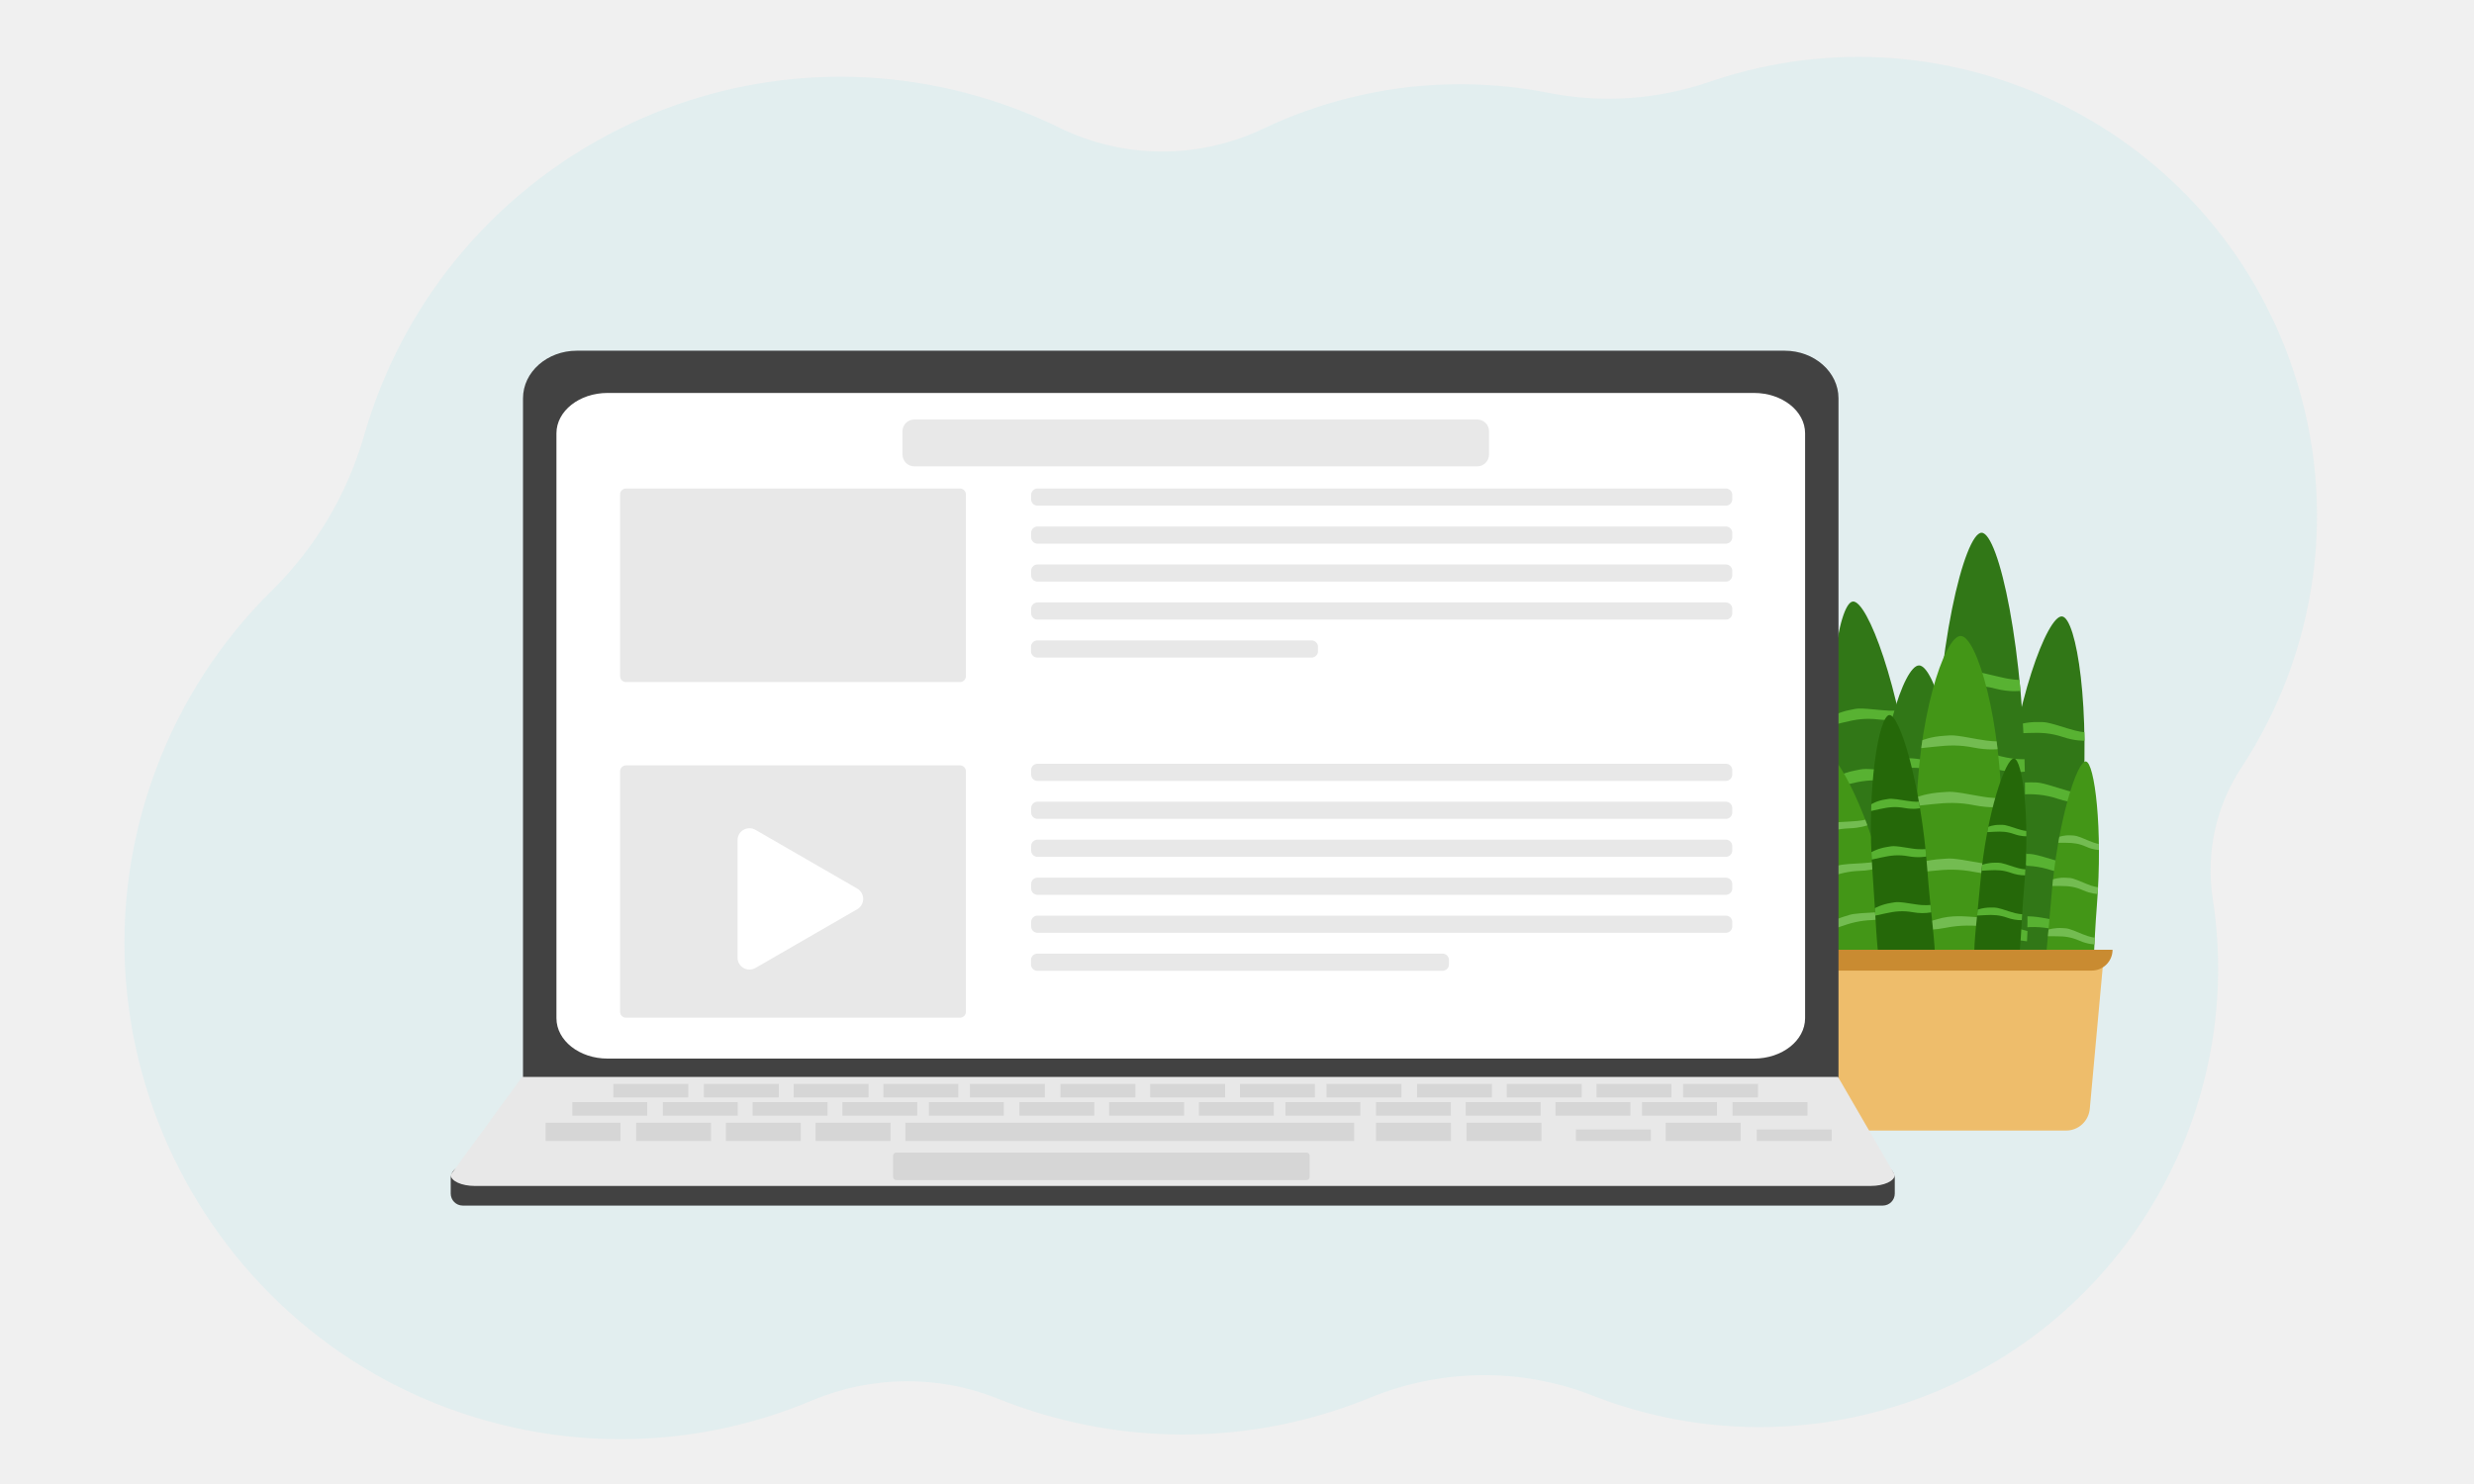
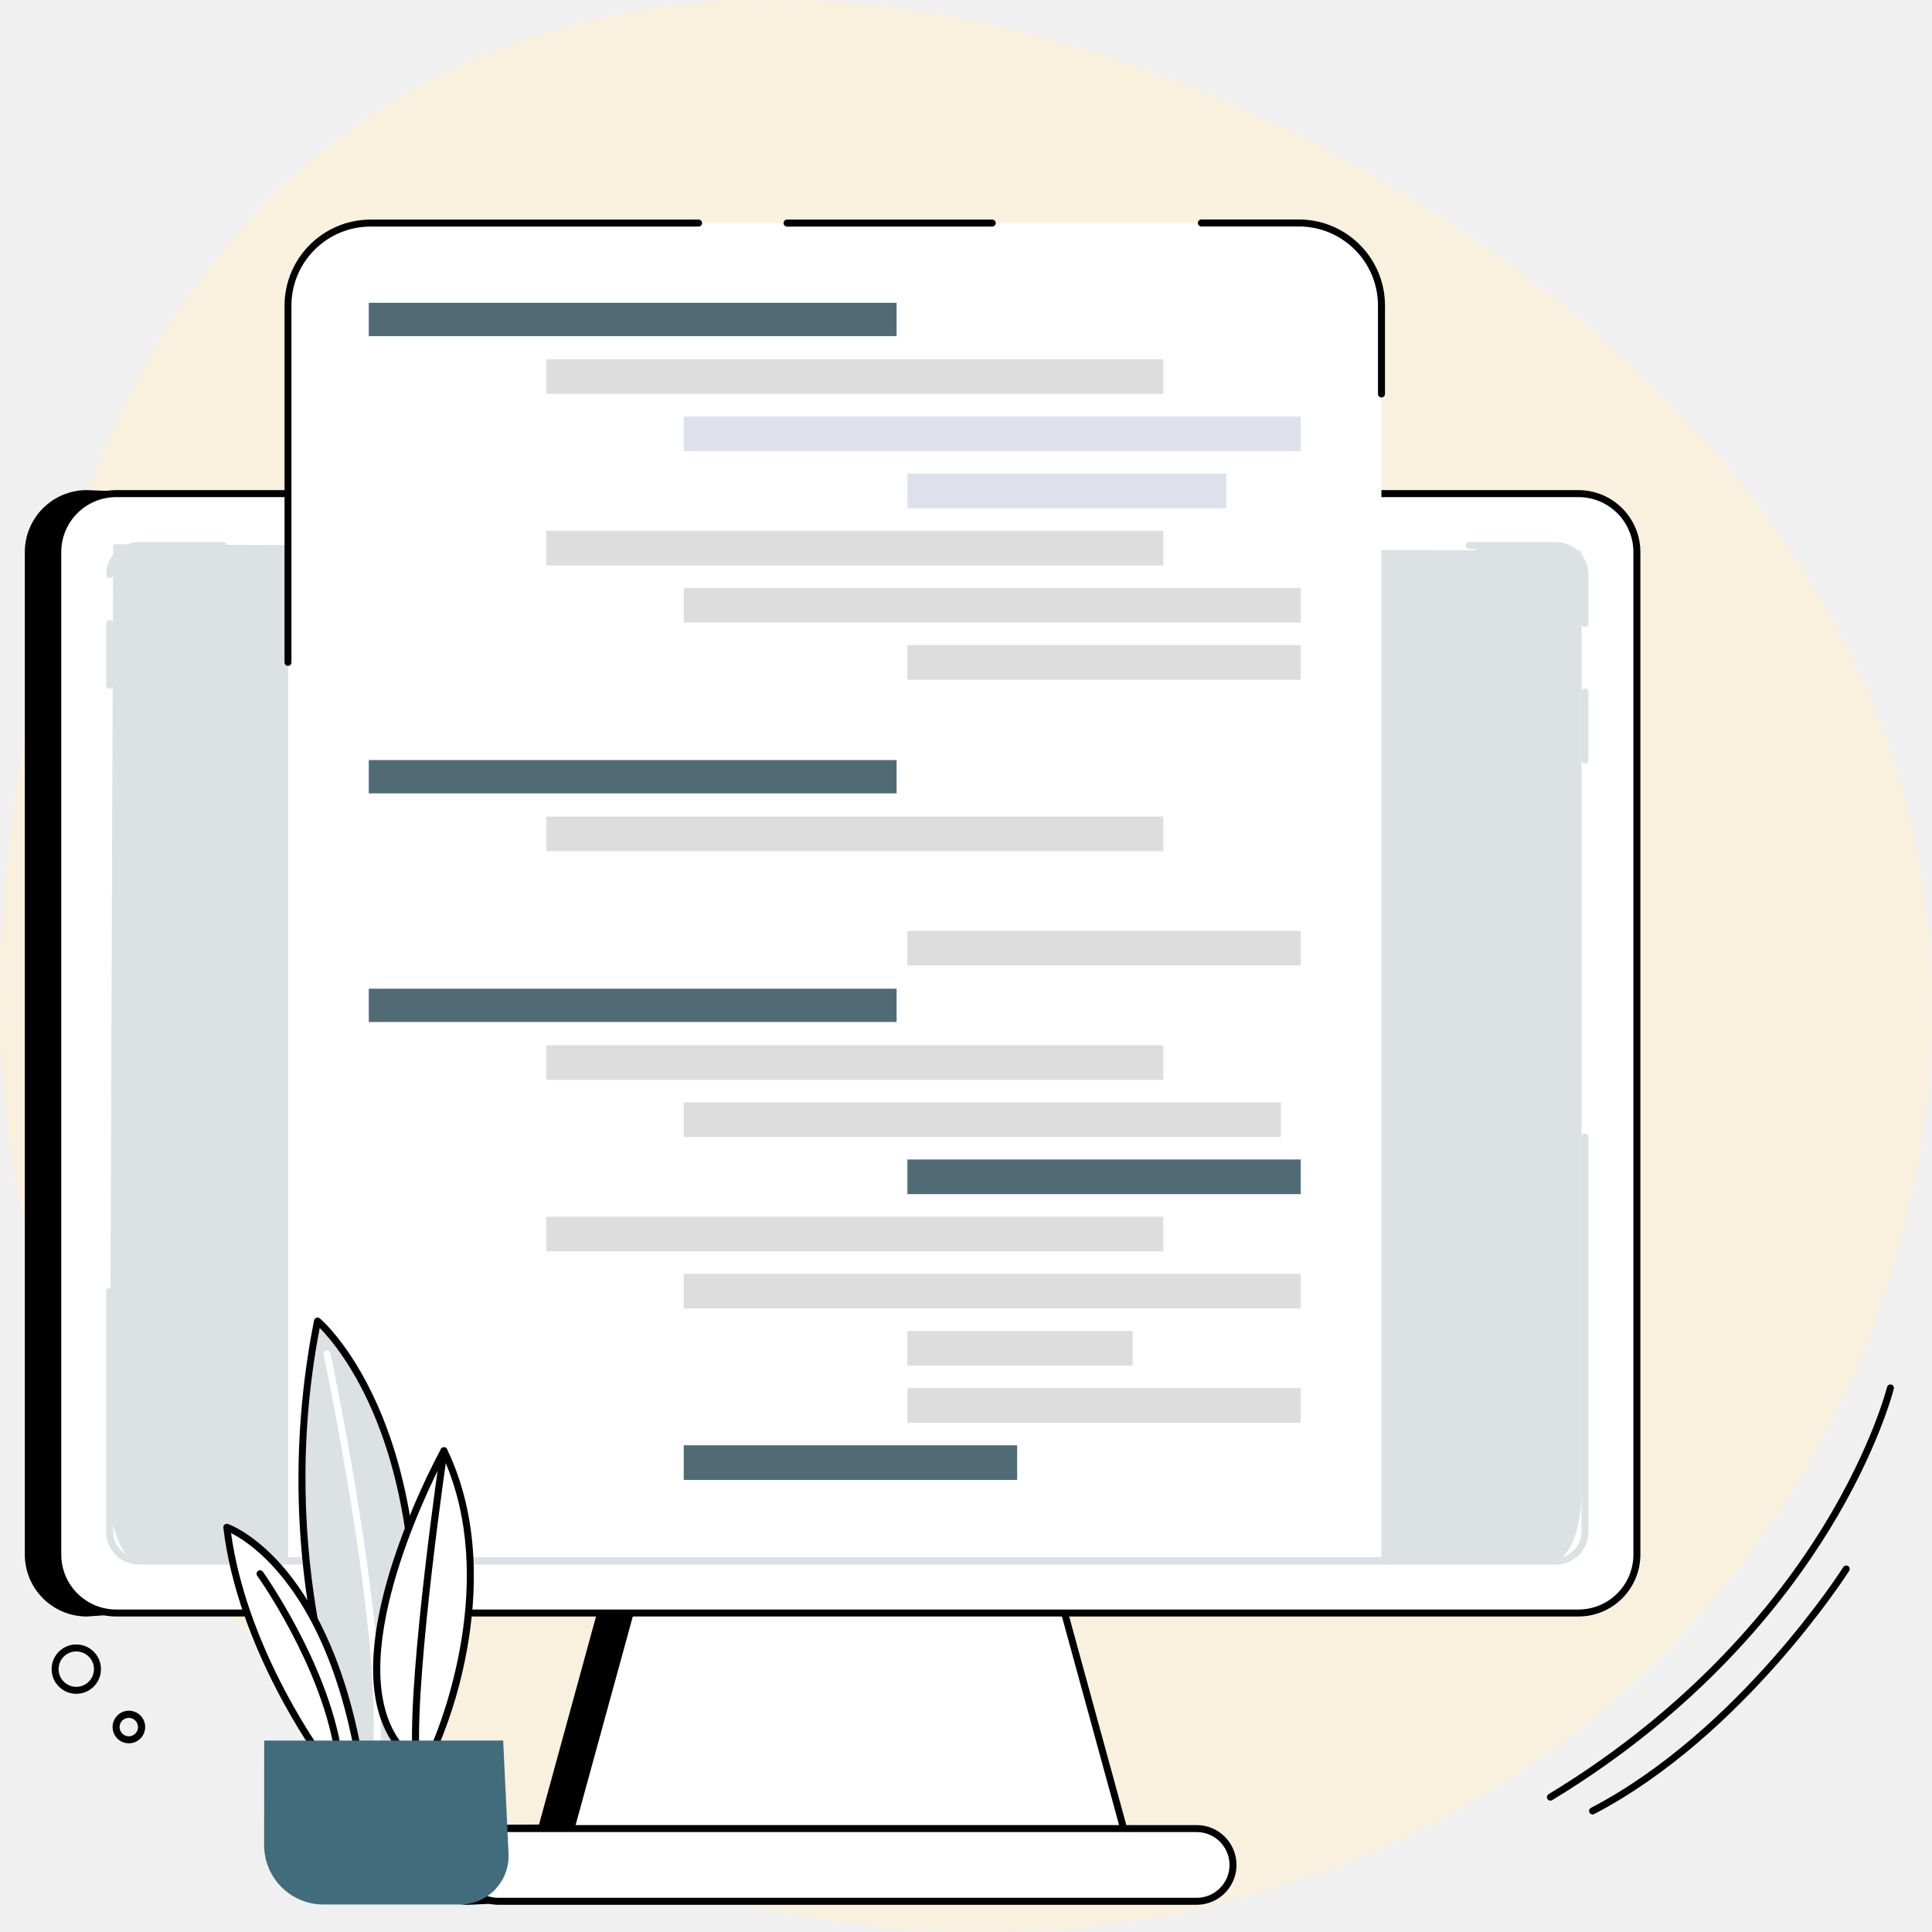
- <svg xmlns="http://www.w3.org/2000/svg" viewBox="0 0 5000 3000">
+ <svg xmlns="http://www.w3.org/2000/svg" viewBox="0 0 830 830">
  <defs>
-     <style>.cls-1{fill:#e2eeef;}.cls-2{fill:#317717;}.cls-3{fill:#58b232;}.cls-4{fill:#439617;}.cls-5{fill:#73bc51;}.cls-6{fill:#256809;}.cls-7{fill:#eebd6b;}.cls-8{fill:#c98b31;}.cls-9{fill:#424242;}.cls-10{fill:#fff;}.cls-11{fill:#e8e8e8;}.cls-12{fill:#d6d6d6;}</style>
+     <style>.cls-1{fill:#f9f1de;}.cls-2{fill:#fff;}.cls-3{fill:#dce1e3;}.cls-4{fill:#516b75;}.cls-5{fill:#ddd;}.cls-6{fill:#dee1eb;}.cls-7{fill:#416c7c;}</style>
  </defs>
-   <g id="Layer_4" data-name="Layer 4">
-     <path class="cls-1" d="M4634.71,748.46C4472.51,263,3947.43.85,3461.92,163.05c-2.41.81-4.82,1.62-7.22,2.45A628.86,628.86,0,0,1,3129,187.64a921.13,921.13,0,0,0-402.13,10.27,931.5,931.5,0,0,0-174.39,62.47A473.12,473.12,0,0,1,2141,258.14,1007.34,1007.34,0,0,0,1977.66,195C1446.15,41,890.41,347,736.38,878.5c-.19.65-.37,1.29-.56,1.93A719.23,719.23,0,0,1,549.34,1194a995.92,995.92,0,0,0-233.56,359.7C100.92,2125.52,444.87,2757,1041.83,2886.59A997.38,997.38,0,0,0,1641,2831.18c119.84-50.35,254.59-52.26,375.23-3.86q46.34,18.6,95.34,32.84c225.69,65.4,455.74,47.86,657.55-34.67,143.76-58.79,304.48-61.07,449.1-4.42,195.06,76.4,417,87.45,631.24,15.88,434.93-145.31,690.56-581.81,622.5-1020.21a377.27,377.27,0,0,1,57.93-265C4680.53,1322.43,4728.38,1028.86,4634.71,748.46Z" />
-     <path class="cls-2" d="M3865.94,1610.79c25.65,222.81,68.37,315.39-40.79,328-98.56,11.35-89-87.25-114.64-310.07s4.77-409.33,34-412.69S3840.29,1388,3865.94,1610.79Z" />
-     <path class="cls-3" d="M3740.34,1434.91c14-2.6,12.8-4.41,61.5.6,23.42,2.4,34.28.57,34.28.57l3.74,16.78s-17.94,4.63-44,1.55-45.31-.11-70.17,6.06l-24.87,6.17.06-17.39S3715.29,1439.55,3740.34,1434.91Z" />
-     <path class="cls-3" d="M3750.28,1557.37c15.43-2.86,14.09-4.85,67.71.66,25.78,2.65,41-.26,41-.26l2.74,19.26s-21.6,5.21-50.24,1.82-49.89-.13-77.27,6.67l-27.37,6.79-1.63-19S3722.69,1562.49,3750.28,1557.37Z" />
-     <path class="cls-3" d="M3766.35,1701.61c15.77-2.89,14.4-4.88,69.13.5,26.32,2.59,42.47-.48,42.47-.48l2.81,19.12a164.72,164.72,0,0,1-52,2.2c-29.23-3.32-51-.19-78.91,6.85s-28.12,6.9-28.12,6.9l-1.88-19.06S3738.18,1706.8,3766.35,1701.61Z" />
-     <path class="cls-3" d="M3839.64,1820.29c-16,.76-42-.22-67.46,12.74-23.55,12-37.33,12-37.33,12l2.9,14.64a164.51,164.51,0,0,0,51.14-9.67c27.7-9.88,49.6-11.77,78.39-11.26s28.38.35,28.38.35l-.95-15.91A303.79,303.79,0,0,0,3839.64,1820.29Z" />
-     <path class="cls-2" d="M4206.42,1657.34c-20,223.4,3.14,322.71-106.31,312.93-98.81-8.83-69.49-103.46-49.53-326.85s87.49-399.9,116.77-397.29S4226.38,1434,4206.42,1657.34Z" />
-     <path class="cls-3" d="M4119,1459.69c14.26.29,13.42-1.73,60.1,13,22.45,7.1,33.46,7.5,33.46,7.5l.27,17.19s-18.51.91-43.35-7.37-44.35-9.28-69.95-8.27l-25.6,1,3.57-17S4093.53,1459.17,4119,1459.69Z" />
-     <path class="cls-3" d="M4104,1581.63c15.69.32,14.77-1.9,66.17,14.34,24.72,7.82,40.18,8,40.18,8l-1.21,19.42s-22.21.74-49.57-8.38-48.83-10.22-77-9.1l-28.18,1.11,2.25-19S4075.91,1581.06,4104,1581.63Z" />
-     <path class="cls-3" d="M4090.51,1726.14c16,.35,15.09-1.87,67.6,14.47,25.25,7.86,41.69,8.13,41.69,8.13l-1.11,19.29a164.66,164.66,0,0,1-51.37-8.37c-27.94-9.17-49.89-10.5-78.66-9.25s-28.93,1.07-28.93,1.07l2-19S4061.87,1725.51,4090.51,1726.14Z" />
-     <path class="cls-3" d="M4138.27,1857.19c-15.83-2.5-41.13-8.73-68.63-1.17-25.51,7-39,4.17-39,4.17l-.13,14.92a164.81,164.81,0,0,0,52,.88c29.13-4.07,51-1.49,79,4.83s27.72,6.09,27.72,6.09l2.29-15.78A304.28,304.28,0,0,0,4138.27,1857.19Z" />
-     <path class="cls-2" d="M4092.59,1604.12c0,291.14,37,416.87-90.65,416.87-115.24,0-91.1-125.73-91.1-416.87s59.89-527.15,94-527.15S4092.59,1313,4092.59,1604.12Z" />
-     <path class="cls-3" d="M3971,1358.67c16.53-1.27,15.35-3.79,70.89,9.9,26.71,6.58,39.49,5.83,39.49,5.83l2.09,22.19s-21.33,3.32-50.93-4.52-52.28-6.88-81.79-2.61l-29.52,4.27,2.38-22.42S3941.48,1360.94,3971,1358.67Z" />
-     <path class="cls-3" d="M3966.21,1518.07c18.19-1.4,16.9-4.17,78.05,10.9,29.41,7.25,47.32,5.74,47.32,5.74l.6,25.25s-25.62,3.51-58.21-5.11-57.56-7.57-90.06-2.88l-32.5,4.7.65-24.81S3933.69,1520.57,3966.21,1518.07Z" />
-     <path class="cls-3" d="M3965.6,1706.46c18.58-1.4,17.26-4.17,79.7,10.9,30,7.25,49.08,5.69,49.08,5.69l.71,25.07s-27,3.75-60.3-4.88-58.81-7.81-92-2.88-33.37,4.73-33.37,4.73l.37-24.87S3932.39,1709,3965.6,1706.46Z" />
-     <path class="cls-3" d="M4034.4,1870.38c-18.58-1.4-48.49-6.53-79.54,6.42-28.78,12-44.66,9.89-44.66,9.89l1.39,19.3s27,3.75,60.3-4.87,58.81-7.82,92-2.88,32.7,4.66,32.7,4.66l1-20.66S4067.61,1872.87,4034.4,1870.38Z" />
-     <path class="cls-2" d="M3956.35,1697.81c0,194.74,32.88,278.84-80.55,278.84-102.41,0-81-84.1-81-278.84s53.23-352.61,83.57-352.61S3956.35,1503.07,3956.35,1697.81Z" />
-     <path class="cls-3" d="M3848.31,1533.62c14.69-.84,13.65-2.53,63,6.63,23.73,4.4,35.08,3.9,35.08,3.9l1.87,14.84s-19,2.22-45.26-3-46.46-4.6-72.68-1.75l-26.23,2.85,2.11-15S3822.07,1535.14,3848.31,1533.62Z" />
-     <path class="cls-3" d="M3844.05,1640.25c16.16-.94,15-2.79,69.35,7.29,26.13,4.85,42,3.84,42,3.84l.54,16.88s-22.77,2.36-51.73-3.41-51.15-5.07-80-1.93l-28.88,3.15.58-16.6S3815.15,1641.92,3844.05,1640.25Z" />
-     <path class="cls-3" d="M3843.5,1766.26c16.51-.93,15.34-2.79,70.83,7.29,26.69,4.85,43.61,3.81,43.61,3.81l.63,16.77a201.47,201.47,0,0,1-53.58-3.27c-29.58-5.77-52.26-5.22-81.73-1.92s-29.65,3.16-29.65,3.16l.32-16.63S3814,1767.93,3843.5,1766.26Z" />
-     <path class="cls-3" d="M3904.64,1875.9c-16.51-.93-43.09-4.36-70.68,4.3-25.57,8-39.69,6.61-39.69,6.61l1.24,12.92a201.69,201.69,0,0,0,53.58-3.26c29.58-5.77,52.26-5.23,81.73-1.93s29.06,3.12,29.06,3.12l.9-13.82A367.28,367.28,0,0,0,3904.64,1875.9Z" />
-     <path class="cls-4" d="M3806.32,1776.78c36.34,154,78,214.4-11.67,235.57-81,19.11-79.73-51.41-116.07-205.43s-23.72-288.81.28-294.47S3770,1622.76,3806.32,1776.78Z" />
-     <path class="cls-5" d="M3690.23,1667.09c11.45-3.41,10.31-4.55,51.05-6.52,19.59-1,28.48-3.46,28.48-3.46l4.24,11.39s-14.57,5.29-36.35,6.06-37.6,5-57.81,12.18l-20.21,7.15-1.13-12.25S3669.76,1673.19,3690.23,1667.09Z" />
-     <path class="cls-5" d="M3706.75,1752.21c12.61-3.75,11.36-5,56.22-7.17,21.57-1,34-4.82,34-4.82l3.57,13.26a156.05,156.05,0,0,1-41.55,7c-24,.85-41.4,5.54-63.65,13.42l-22.25,7.87-2.64-13.23S3684.21,1758.93,3706.75,1752.21Z" />
-     <path class="cls-5" d="M3729.84,1852c12.88-3.82,11.61-5.07,57.38-7.45,22-1.15,35.2-5.13,35.2-5.13l3.63,13.14a163.76,163.76,0,0,1-43,7.42c-24.47,1-42.31,5.62-65,13.73s-22.86,8-22.86,8l-2.85-13.22S3706.81,1858.81,3729.84,1852Z" />
-     <path class="cls-5" d="M3798.66,1927.28c-13.24,2.35-34.9,4.59-55.1,16.59-18.73,11.13-30.16,12.64-30.16,12.64l3.39,10a163.17,163.17,0,0,0,41.77-12.58c22.32-10.08,40.36-13.88,64.28-16.77s23.56-3,23.56-3l-1.86-11.1A299.59,299.59,0,0,0,3798.66,1927.28Z" />
-     <path class="cls-4" d="M4237.79,1831.13c-12.4,157.28,1,228.16-63.78,217.94-58.51-9.22-40.9-75.21-28.49-232.48s52.87-280,70.2-277.25S4250.2,1673.86,4237.79,1831.13Z" />
-     <path class="cls-5" d="M4186.53,1688.81c8.44.63,7.95-.82,35.56,11,13.28,5.69,19.8,6.31,19.8,6.31l.12,12.15s-11,.09-25.66-6.51-26.25-7.9-41.42-8l-15.16-.06,2.16-11.92S4171.44,1687.67,4186.53,1688.81Z" />
-     <path class="cls-5" d="M4177.3,1774.53c9.29.7,8.75-.9,39.16,12.14,14.62,6.27,23.78,6.88,23.78,6.88l-.77,13.69s-13.16-.15-29.34-7.42-28.9-8.69-45.6-8.76l-16.7-.06,1.39-13.35S4160.68,1773.28,4177.3,1774.53Z" />
-     <path class="cls-5" d="M4169,1876.26c9.49.73,8.94-.87,40,12.26,14.94,6.32,24.67,7,24.67,7l-.71,13.6s-13.87-.14-30.4-7.46-29.52-8.93-46.57-8.91-17.14-.12-17.14-.12l1.24-13.4S4152,1875,4169,1876.26Z" />
-     <path class="cls-5" d="M4196.91,1970.31c-9.38-2.24-24.34-7.41-40.66-2.9-15.12,4.18-23.1,1.77-23.1,1.77l-.11,10.54a82.71,82.71,0,0,0,30.82,2.19c17.26-2,30.19.49,46.81,5.81s16.4,5.13,16.4,5.13l1.4-11.08A165.23,165.23,0,0,0,4196.91,1970.31Z" />
-     <path class="cls-4" d="M4045.87,1663.13c0,208.48,35.19,298.51-86.24,298.51-109.64,0-86.67-90-86.67-298.51s57-377.49,89.46-377.49S4045.87,1454.65,4045.87,1663.13Z" />
-     <path class="cls-5" d="M3930.2,1487.36c15.72-.91,14.61-2.71,67.44,7.09,25.41,4.71,37.56,4.17,37.56,4.17l2,15.9s-20.29,2.37-48.45-3.24-49.74-4.93-77.81-1.87l-28.08,3,2.26-16S3902.11,1489,3930.2,1487.36Z" />
-     <path class="cls-5" d="M3925.63,1601.5c17.31-1,16.08-3,74.25,7.81,28,5.19,45,4.11,45,4.11l.58,18.08s-24.38,2.52-55.39-3.66-54.76-5.42-85.67-2.06l-30.92,3.37.62-17.77S3894.7,1603.29,3925.63,1601.5Z" />
-     <path class="cls-5" d="M3925.05,1736.41c17.68-1,16.42-3,75.83,7.81,28.57,5.19,46.69,4.07,46.69,4.07l.67,18a215.74,215.74,0,0,1-57.36-3.49c-31.67-6.18-56-5.6-87.49-2.06s-31.75,3.38-31.75,3.38l.35-17.8S3893.46,1738.2,3925.05,1736.41Z" />
-     <path class="cls-5" d="M3990.51,1853.79c-17.68-1-46.13-4.68-75.67,4.6-27.38,8.59-42.49,7.08-42.49,7.08l1.33,13.82a215.24,215.24,0,0,0,57.36-3.49c31.66-6.18,55.95-5.59,87.49-2.06s31.11,3.34,31.11,3.34l1-14.8A394,394,0,0,0,3990.51,1853.79Z" />
-     <path class="cls-6" d="M3895.14,1758c13,174.78,41,248.6-36.6,254.35-70.09,5.19-61-71.38-73.94-246.16s13-319.16,33.75-320.7S3882.2,1583.24,3895.14,1758Z" />
-     <path class="cls-3" d="M3810.28,1616.14c10-1.5,9.17-3,43.56,2.76,16.53,2.74,24.27,1.72,24.27,1.72l2.26,13.23s-12.82,3-31.17-.42-32.11-1.78-49.87,2.11l-17.76,3.89.45-13.56S3792.42,1618.84,3810.28,1616.14Z" />
-     <path class="cls-3" d="M3814.45,1712.06c11-1.66,10.09-3.27,48,3,18.21,3,29,1.32,29,1.32l1.49,15.13s-15.43,3.26-35.64-.45-35.34-1.95-54.9,2.33l-19.55,4.29-.71-14.93S3794.78,1715,3814.45,1712.06Z" />
-     <path class="cls-3" d="M3822.45,1825.18c11.24-1.67,10.31-3.28,49,3,18.59,3,30.11,1.2,30.11,1.2l1.54,15a106.14,106.14,0,0,1-36.89-.21c-20.62-3.68-36.11-2.05-56.06,2.41s-20.09,4.34-20.09,4.34l-.88-14.94S3802.37,1828.18,3822.45,1825.18Z" />
-     <path class="cls-3" d="M3871.59,1920.49c-11.37,0-29.79-1.74-48.09,7.43-17,8.51-26.73,7.95-26.73,7.95l1.71,11.53a106,106,0,0,0,36.45-5.64c19.86-6.68,35.43-7.34,55.81-5.87s20.1,1.33,20.1,1.33l-.3-12.46A197.39,197.39,0,0,0,3871.59,1920.49Z" />
-     <path class="cls-6" d="M4091,1790.81c-12.26,140.14.49,202.24-61.76,196.79-56.2-4.92-39.14-64.41-26.87-204.55s51.41-251.19,68.06-249.73S4103.3,1650.67,4091,1790.81Z" />
-     <path class="cls-3" d="M4042.08,1667.47c8.11.09,7.65-1.17,34.15,7.79,12.75,4.31,19,4.49,19,4.49l.09,10.77s-10.54.69-24.64-4.35-25.21-5.54-39.78-4.74l-14.57.79,2.1-10.69S4027.59,1667.3,4042.08,1667.47Z" />
-     <path class="cls-3" d="M4033,1744c8.94.11,8.42-1.28,37.61,8.58,14,4.74,22.83,4.78,22.83,4.78l-.77,12.18a81.17,81.17,0,0,1-28.17-4.94c-15.53-5.55-27.75-6.1-43.8-5.23l-16,.87,1.36-11.91S4017.06,1743.81,4033,1744Z" />
-     <path class="cls-3" d="M4024.79,1834.65c9.12.12,8.59-1.27,38.41,8.65,14.34,4.77,23.7,4.83,23.7,4.83l-.71,12.1a85,85,0,0,1-29.2-4.92c-15.87-5.58-28.35-6.27-44.73-5.31s-16.48.85-16.48.85l1.23-12A81,81,0,0,1,4024.79,1834.65Z" />
-     <path class="cls-7" d="M4175.88,2285.45H3764.54a42.55,42.55,0,0,1-42.13-38.91l-35.59-326.08h566l-29.22,319.95C4221.81,2265.8,4201,2285.45,4175.88,2285.45Z" />
-     <path class="cls-8" d="M4227.4,1962.09h-514a42.15,42.15,0,0,1-42.15-42.15h598.27A42.15,42.15,0,0,1,4227.4,1962.09Z" />
-     <path class="cls-9" d="M3606.82,2296h-2441c-60.1,0-108.81-43.11-108.81-96.28V805.24c0-53.17,48.71-96.27,108.81-96.27h2441c60.09,0,108.81,43.1,108.81,96.27V2199.71C3715.63,2252.88,3666.91,2296,3606.82,2296Z" />
-     <rect class="cls-9" x="910.91" y="2357.81" width="2918.48" height="79.34" rx="24.28" />
-     <path class="cls-10" d="M3544.81,2140H1227.86c-57,0-103.28-36.54-103.28-81.62V876c0-45.08,46.24-81.63,103.28-81.63h2317c57,0,103.28,36.55,103.28,81.63V2058.35C3648.09,2103.43,3601.85,2140,3544.81,2140Z" />
-     <path class="cls-11" d="M3780.63,2397.48h-2821c-26.93,0-48.77-10.09-48.77-22.53l144.31-197.83H3714.69L3829.39,2375C3829.39,2387.39,3807.56,2397.48,3780.63,2397.48Z" />
-     <rect class="cls-12" x="1102.64" y="2269.68" width="151.43" height="36.86" />
-     <rect class="cls-12" x="1285.61" y="2269.68" width="151.43" height="36.86" />
-     <rect class="cls-12" x="1467.01" y="2269.68" width="151.43" height="36.86" />
-     <rect class="cls-12" x="1648.4" y="2269.68" width="151.43" height="36.86" />
-     <rect class="cls-12" x="1156.62" y="2227.95" width="151.43" height="27.3" />
-     <rect class="cls-12" x="1339.59" y="2227.95" width="151.43" height="27.3" />
-     <rect class="cls-12" x="1520.99" y="2227.95" width="151.43" height="27.3" />
-     <rect class="cls-12" x="1702.38" y="2227.95" width="151.43" height="27.3" />
-     <rect class="cls-12" x="1877.26" y="2227.95" width="151.43" height="27.3" />
-     <rect class="cls-12" x="2060.24" y="2227.95" width="151.43" height="27.3" />
-     <rect class="cls-12" x="2241.63" y="2227.95" width="151.43" height="27.3" />
-     <rect class="cls-12" x="2423.03" y="2227.95" width="151.43" height="27.3" />
-     <rect class="cls-12" x="2597.91" y="2227.95" width="151.43" height="27.3" />
-     <rect class="cls-12" x="2780.88" y="2227.95" width="151.43" height="27.3" />
-     <rect class="cls-12" x="2962.27" y="2227.95" width="151.43" height="27.3" />
-     <rect class="cls-12" x="3143.67" y="2227.95" width="151.43" height="27.3" />
-     <rect class="cls-12" x="3318.55" y="2227.95" width="151.43" height="27.3" />
-     <rect class="cls-12" x="3501.52" y="2227.95" width="151.43" height="27.3" />
-     <rect class="cls-12" x="1239.58" y="2191.17" width="151.43" height="27.3" />
-     <rect class="cls-12" x="1422.55" y="2191.17" width="151.43" height="27.3" />
-     <rect class="cls-12" x="1603.95" y="2191.17" width="151.43" height="27.3" />
-     <rect class="cls-12" x="1785.35" y="2191.17" width="151.43" height="27.3" />
-     <rect class="cls-12" x="1960.22" y="2191.17" width="151.43" height="27.3" />
-     <rect class="cls-12" x="2143.2" y="2191.17" width="151.43" height="27.3" />
-     <rect class="cls-12" x="2324.59" y="2191.17" width="151.43" height="27.3" />
-     <rect class="cls-12" x="2505.99" y="2191.17" width="151.43" height="27.3" />
-     <rect class="cls-12" x="2680.87" y="2191.17" width="151.43" height="27.3" />
-     <rect class="cls-12" x="2863.84" y="2191.17" width="151.43" height="27.3" />
-     <rect class="cls-12" x="3045.24" y="2191.17" width="151.43" height="27.3" />
-     <rect class="cls-12" x="3226.63" y="2191.17" width="151.43" height="27.3" />
-     <rect class="cls-12" x="3401.51" y="2191.17" width="151.43" height="27.3" />
-     <rect class="cls-12" x="2780.94" y="2269.68" width="151.43" height="36.86" />
-     <rect class="cls-12" x="2963.92" y="2269.68" width="151.43" height="36.86" />
-     <rect class="cls-12" x="3185.01" y="2283.26" width="151.43" height="23.28" />
-     <rect class="cls-12" x="3366.41" y="2269.68" width="151.43" height="36.86" />
-     <rect class="cls-12" x="3550.43" y="2283.26" width="151.43" height="23.28" />
-     <rect class="cls-12" x="1829.8" y="2269.68" width="906.98" height="36.86" />
-     <rect class="cls-12" x="1804.93" y="2330.04" width="841.97" height="55.52" rx="6.45" />
-     <rect class="cls-11" x="1823.92" y="848.06" width="1185.47" height="94.63" rx="23.85" />
-     <rect class="cls-11" x="1253.2" y="987.58" width="698.91" height="391.28" rx="12" />
-     <rect class="cls-11" x="1253.2" y="1547.25" width="698.91" height="510.15" rx="12" />
-     <path class="cls-10" d="M1526.75,1956.84a24.11,24.11,0,0,1-36.16-20.88V1698.4a24.11,24.11,0,0,1,36.16-20.87l102.87,59.39,102.87,59.39a24.1,24.1,0,0,1,0,41.75l-102.87,59.39Z" />
-     <rect class="cls-11" x="2083.94" y="987.58" width="1416.99" height="34.67" rx="12.84" />
-     <rect class="cls-11" x="2083.94" y="1064.35" width="1416.99" height="34.67" rx="12.84" />
-     <rect class="cls-11" x="2083.94" y="1141.12" width="1416.99" height="34.67" rx="12.84" />
-     <rect class="cls-11" x="2083.94" y="1217.89" width="1416.99" height="34.67" rx="12.84" />
-     <rect class="cls-11" x="2083.94" y="1543.96" width="1416.99" height="34.67" rx="12.84" />
-     <rect class="cls-11" x="2083.94" y="1620.73" width="1416.99" height="34.67" rx="12.84" />
-     <rect class="cls-11" x="2083.94" y="1697.5" width="1416.99" height="34.67" rx="12.84" />
-     <rect class="cls-11" x="2083.94" y="1774.27" width="1416.99" height="34.67" rx="12.84" />
-     <rect class="cls-11" x="2083.94" y="1851.04" width="1416.99" height="34.67" rx="12.84" />
-     <rect class="cls-11" x="2083.64" y="1927.81" width="844.7" height="34.67" rx="12.84" />
-     <rect class="cls-11" x="2083.64" y="1294.66" width="580.02" height="34.67" rx="12.84" />
+   <g id="Layer_2" data-name="Layer 2">
+     <g id="Illustration">
+       <g id="HTML5_website_development" data-name="HTML5 website development">
+         <path class="cls-1" d="M179.36,37.56c168.56-93.25,394.39,3.63,512.07,111C725,179.27,806.55,255.81,825.8,378.49,849.71,530.87,771.45,715.58,592,794.59c-195.38,86-413.82,4.49-516.06-127.8C-19.72,543.06-.58,397.38,6.25,345.34,14.27,284.28,38.13,115.69,179.36,37.56Z" />
+         <path d="M654.22,234.37,37.27,210.55a26.64,26.64,0,0,0-26.61,26.61V667.85a26.64,26.64,0,0,0,26.61,26.61l222.92-15.1L231.57,783.83l-30.28.24a17.13,17.13,0,1,0,0,34.25l253.61-12.1c9.44,0-8.23-111.76-8.23-111.76S668.89,234.37,654.22,234.37Z" />
+         <polygon class="cls-2" points="442.68 639.4 285.36 639.4 240.73 802.31 487.31 802.31 442.68 639.4" />
+         <path d="M487.31,803.81H240.73a1.5,1.5,0,0,1-1.45-1.9L283.91,639a1.5,1.5,0,0,1,1.45-1.11H442.68a1.5,1.5,0,0,1,1.45,1.11l44.63,162.9a1.5,1.5,0,0,1-1.45,1.9Zm-244.62-3H485.35L441.54,640.9h-155Z" />
+         <rect class="cls-2" x="24.82" y="212.06" width="678.4" height="480.9" rx="25.11" />
+         <path d="M678.11,694.46H49.93a26.64,26.64,0,0,1-26.61-26.61V237.16a26.64,26.64,0,0,1,26.61-26.6H678.11a26.64,26.64,0,0,1,26.61,26.6V667.85A26.64,26.64,0,0,1,678.11,694.46ZM49.93,213.56a23.63,23.63,0,0,0-23.61,23.6V667.85a23.63,23.63,0,0,0,23.61,23.61H678.11a23.63,23.63,0,0,0,23.61-23.61V237.16a23.63,23.63,0,0,0-23.61-23.6Z" />
+         <path class="cls-2" d="M514.09,785.57H214a15.62,15.62,0,0,0,0,31.24H514.09a15.62,15.62,0,1,0,0-31.24Z" />
+         <path d="M514.09,818.31H214a17.12,17.12,0,0,1,0-34.24H514.09a17.12,17.12,0,1,1,0,34.24ZM214,787.07a14.12,14.12,0,0,0,0,28.24H514.09a14.12,14.12,0,1,0,0-28.24Z" />
+         <path class="cls-3" d="M48.64,233.84l-1.5,407.07c0,16.42,5.57,29.73,12.45,29.73H667c6.88,0,12.45-13.31,12.45-29.73V236.63Z" />
+         <path class="cls-3" d="M668.42,672.14H59.62a14,14,0,0,1-14-14V554.68a1.5,1.5,0,0,1,3,0V658.16a11,11,0,0,0,11,11h608.8a11,11,0,0,0,11-11V488.46a1.5,1.5,0,1,1,3,0v169.7A14,14,0,0,1,668.42,672.14Z" />
+         <path class="cls-3" d="M47.14,267.87v0Z" />
+         <path class="cls-3" d="M47.14,295.85a1.5,1.5,0,0,1-1.5-1.5V267.87a1.5,1.5,0,0,1,3,0v26.48A1.5,1.5,0,0,1,47.14,295.85Z" />
+         <path class="cls-3" d="M95.83,234.37H59.62a12.49,12.49,0,0,0-12.48,12.49Z" />
+         <path class="cls-3" d="M47.14,248.36a1.5,1.5,0,0,1-1.5-1.5,14,14,0,0,1,14-14H95.83a1.5,1.5,0,0,1,0,3H59.62a11,11,0,0,0-11,11A1.5,1.5,0,0,1,47.14,248.36Z" />
+         <path class="cls-3" d="M680.9,267.87v-21a12.49,12.49,0,0,0-12.48-12.49H631.19Z" />
+         <path class="cls-3" d="M680.9,269.37a1.5,1.5,0,0,1-1.5-1.5v-21a11,11,0,0,0-11-11H631.19a1.5,1.5,0,0,1,0-3h37.23a14,14,0,0,1,14,14v21A1.5,1.5,0,0,1,680.9,269.37Z" />
+         <path class="cls-3" d="M680.9,326.53v0Z" />
+         <path class="cls-3" d="M680.9,328a1.5,1.5,0,0,1-1.5-1.5V297.26a1.5,1.5,0,0,1,3,0v29.27A1.5,1.5,0,0,1,680.9,328Z" />
+         <path class="cls-2" d="M593.49,669H123.74V131.29A35.46,35.46,0,0,1,159.2,95.84H558a35.46,35.46,0,0,1,35.46,35.45Z" />
+         <path d="M593.49,170.74a1.5,1.5,0,0,1-1.5-1.5v-38a34,34,0,0,0-34-33.95H516.12a1.5,1.5,0,0,1,0-3H558a37,37,0,0,1,37,36.95v38A1.5,1.5,0,0,1,593.49,170.74Z" />
+         <path d="M426.27,97.34H338.12a1.5,1.5,0,0,1,0-3h88.15a1.5,1.5,0,0,1,0,3Z" />
+         <path d="M123.74,286.07a1.5,1.5,0,0,1-1.5-1.5V131.29a37,37,0,0,1,37-36.95H300.12a1.5,1.5,0,0,1,0,3H159.2a34,34,0,0,0-34,33.95V284.57A1.5,1.5,0,0,1,123.74,286.07Z" />
+         <rect class="cls-4" x="158.43" y="130.09" width="226.76" height="14.31" />
+         <rect class="cls-5" x="234.71" y="154.35" width="265.06" height="14.89" />
+         <rect class="cls-6" x="293.74" y="178.91" width="265.06" height="14.89" />
+         <rect class="cls-6" x="389.83" y="203.46" width="137.01" height="14.89" />
+         <rect class="cls-4" x="158.43" y="326.53" width="226.76" height="14.31" />
+         <rect class="cls-5" x="234.71" y="350.79" width="265.06" height="14.89" />
+         <rect class="cls-2" x="293.74" y="375.35" width="265.06" height="14.89" />
+         <rect class="cls-5" x="389.83" y="399.9" width="168.97" height="14.89" />
+         <rect class="cls-5" x="234.71" y="228.02" width="265.06" height="14.89" />
+         <rect class="cls-5" x="293.74" y="252.57" width="265.06" height="14.89" />
+         <rect class="cls-2" x="389.83" y="301.68" width="105.04" height="14.89" />
+         <rect class="cls-5" x="389.83" y="277.13" width="168.97" height="14.89" />
+         <rect class="cls-4" x="158.43" y="424.75" width="226.76" height="14.31" />
+         <rect class="cls-5" x="234.71" y="449.01" width="265.06" height="14.89" />
+         <rect class="cls-5" x="293.74" y="473.57" width="256.54" height="14.89" />
+         <rect class="cls-4" x="389.83" y="498.12" width="168.97" height="14.89" />
+         <rect class="cls-4" x="293.74" y="620.9" width="143.23" height="14.89" />
+         <rect class="cls-5" x="234.71" y="522.68" width="265.06" height="14.89" />
+         <rect class="cls-5" x="293.74" y="547.23" width="265.06" height="14.89" />
+         <rect class="cls-5" x="389.83" y="596.34" width="168.97" height="14.89" />
+         <rect class="cls-5" x="389.83" y="571.79" width="96.73" height="14.89" />
+         <path d="M666.06,773.57a1.5,1.5,0,0,1-.78-2.78c62.22-37.72,98.45-83.28,117.89-114.86,21-34.17,27.43-59.69,27.5-59.94a1.5,1.5,0,1,1,2.91.71c-.06.26-6.58,26.23-27.86,60.8-19.61,31.86-56.16,77.82-118.88,115.85A1.49,1.49,0,0,1,666.06,773.57Z" />
+         <path d="M684.18,779.5a1.5,1.5,0,0,1-.7-2.83C747,743.54,791.41,674,791.86,673.29a1.5,1.5,0,1,1,2.53,1.61c-.44.7-45.34,70.93-109.52,104.43A1.44,1.44,0,0,1,684.18,779.5Z" />
+         <path d="M32.78,727.67A10.6,10.6,0,0,1,22.69,713.8h0a10.6,10.6,0,1,1,10.09,13.87Zm-7.24-12.94a7.6,7.6,0,1,0,9.57-4.88,7.57,7.57,0,0,0-9.57,4.88Z" />
+         <path d="M55.33,748.93a7,7,0,0,1-2.16-.34,7,7,0,0,1-4.47-8.77h0a7,7,0,1,1,6.63,9.11Zm0-10.93a4,4,0,0,0-3.77,2.74h0a4,4,0,0,0,2.55,5,4,4,0,0,0,5-2.55,4,4,0,0,0-2.55-5A4,4,0,0,0,55.32,738Zm-5.2,2.28h0Z" />
+         <path class="cls-3" d="M152.57,758.39s-37.92-83.12-16.17-190.86c0,0,58.77,49.24,37.58,190.86Z" />
+         <path d="M174,759.89H152.57a1.51,1.51,0,0,1-1.37-.88c-.09-.21-9.63-21.33-16.35-55.36a352.12,352.12,0,0,1,.08-136.42,1.49,1.49,0,0,1,1-1.12,1.51,1.51,0,0,1,1.46.27c.61.51,15.12,12.89,27.17,42.91,11.05,27.56,21.93,75.83,10.93,149.32A1.5,1.5,0,0,1,174,759.89Zm-20.43-3h19.14c10.58-72.11-.09-119.43-10.95-146.48-9.23-23-20.08-35.53-24.4-39.92C118.21,669.43,149.67,747.78,153.55,756.89Z" />
+         <path class="cls-2" d="M161.84,751.22h-.08a1.51,1.51,0,0,1-1.42-1.58c2.9-53.09-21.05-166.46-21.29-167.6a1.51,1.51,0,0,1,1.16-1.78,1.49,1.49,0,0,1,1.77,1.16c.25,1.14,24.28,114.9,21.36,168.38A1.51,1.51,0,0,1,161.84,751.22Z" />
+         <path class="cls-2" d="M190.71,623.26s-48.85,88.26-19.46,126.46H187S218.38,680.72,190.71,623.26Z" />
+         <path d="M187,751.22H171.25a1.49,1.49,0,0,1-1.19-.59c-12.51-16.25-13-42.8-1.53-78.92a308.33,308.33,0,0,1,20.87-49.18,1.44,1.44,0,0,1,1.36-.77,1.47,1.47,0,0,1,1.3.85c14.47,30,12.68,63.18,8.63,85.69a197,197,0,0,1-12.36,42A1.49,1.49,0,0,1,187,751.22Zm-15-3h14c3.41-8.05,27.89-69.46,4.64-121.59C182.94,641.46,147.21,714.62,172,748.22Z" />
+         <path d="M178.59,753.56a1.5,1.5,0,0,1-1.5-1.44c-1.42-36.48,12-128.16,12.14-129.08a1.5,1.5,0,1,1,3,.44c-.14.92-13.52,92.33-12.11,128.52a1.51,1.51,0,0,1-1.44,1.56Z" />
+         <path class="cls-2" d="M97.44,656.16s41.62,14.2,56.69,98.27H137.76S103.6,708.26,97.44,656.16Z" />
+         <path d="M154.13,755.93H137.76a1.51,1.51,0,0,1-1.21-.61c-.34-.47-34.47-47.09-40.6-99a1.51,1.51,0,0,1,2-1.6c.44.15,10.92,3.85,23.33,18,11.34,13,26.5,37.62,34.34,81.38a1.5,1.5,0,0,1-1.47,1.77Zm-15.6-3h13.8c-12.91-69.42-44.29-89.86-53.06-94.31C105.68,705.47,134.61,747.42,138.53,752.93Z" />
+         <path d="M145.18,753.56a1.5,1.5,0,0,1-1.48-1.26c-6.18-37.34-32.93-75-33.2-75.34a1.5,1.5,0,1,1,2.44-1.75c.27.38,27.43,38.57,33.72,76.6a1.5,1.5,0,0,1-1.23,1.73Z" />
+         <path class="cls-7" d="M113.5,747.75H216.17l2.3,48.57a20.87,20.87,0,0,1-20.85,21.87H139a25.53,25.53,0,0,1-25.53-25.55Z" />
+       </g>
+     </g>
  </g>
</svg>
